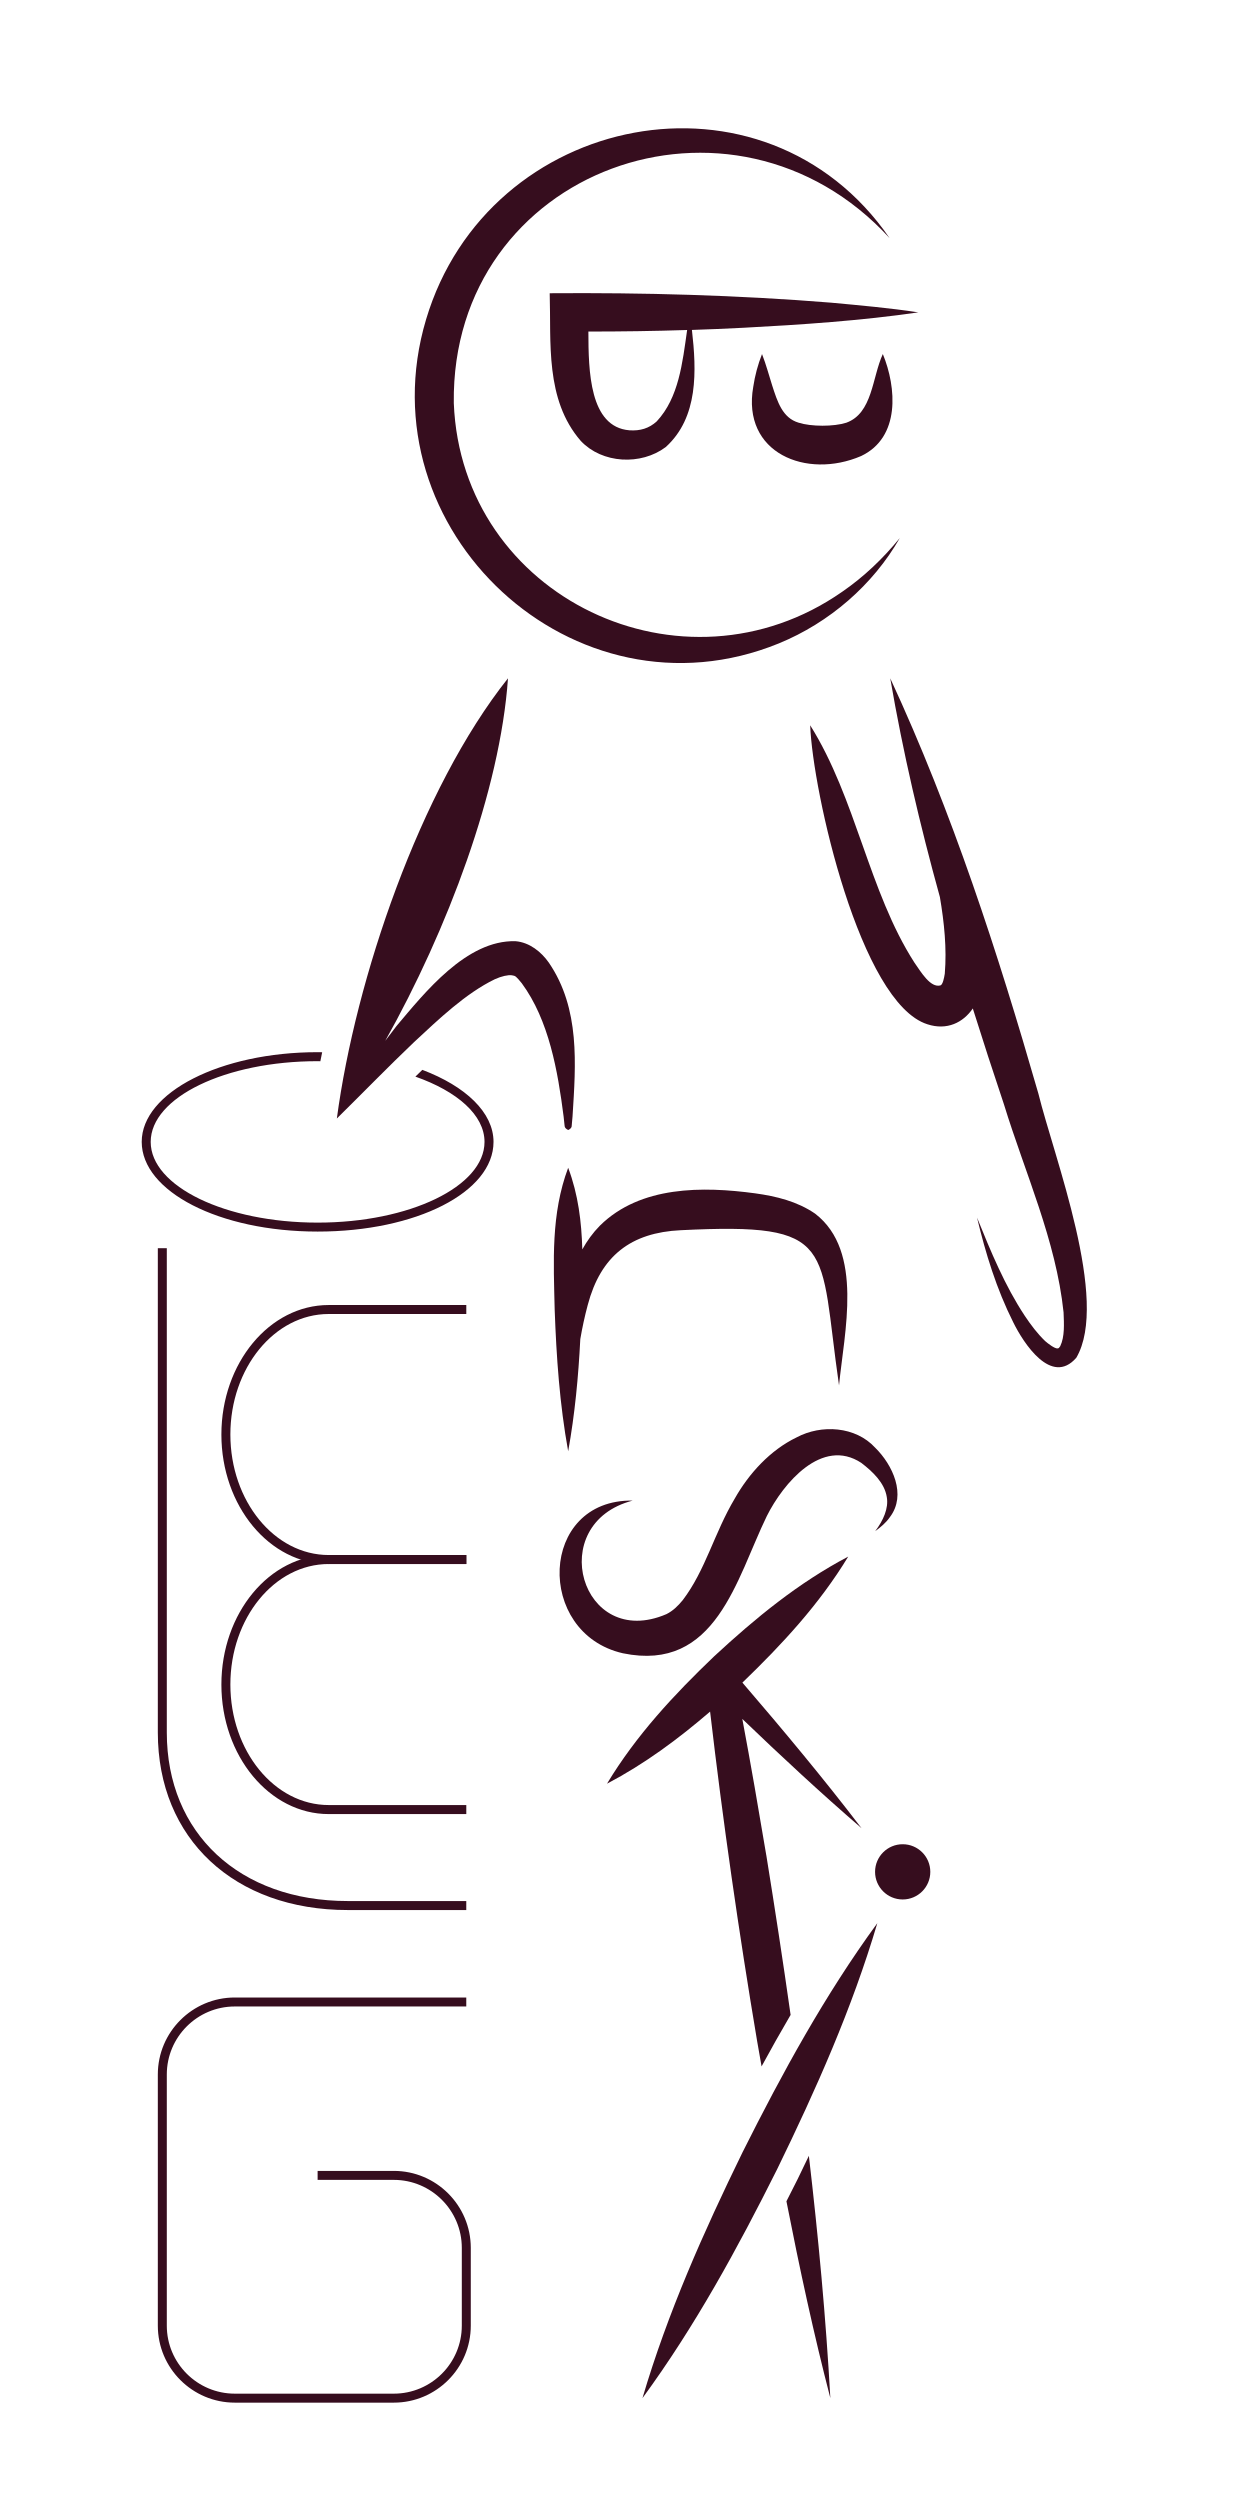
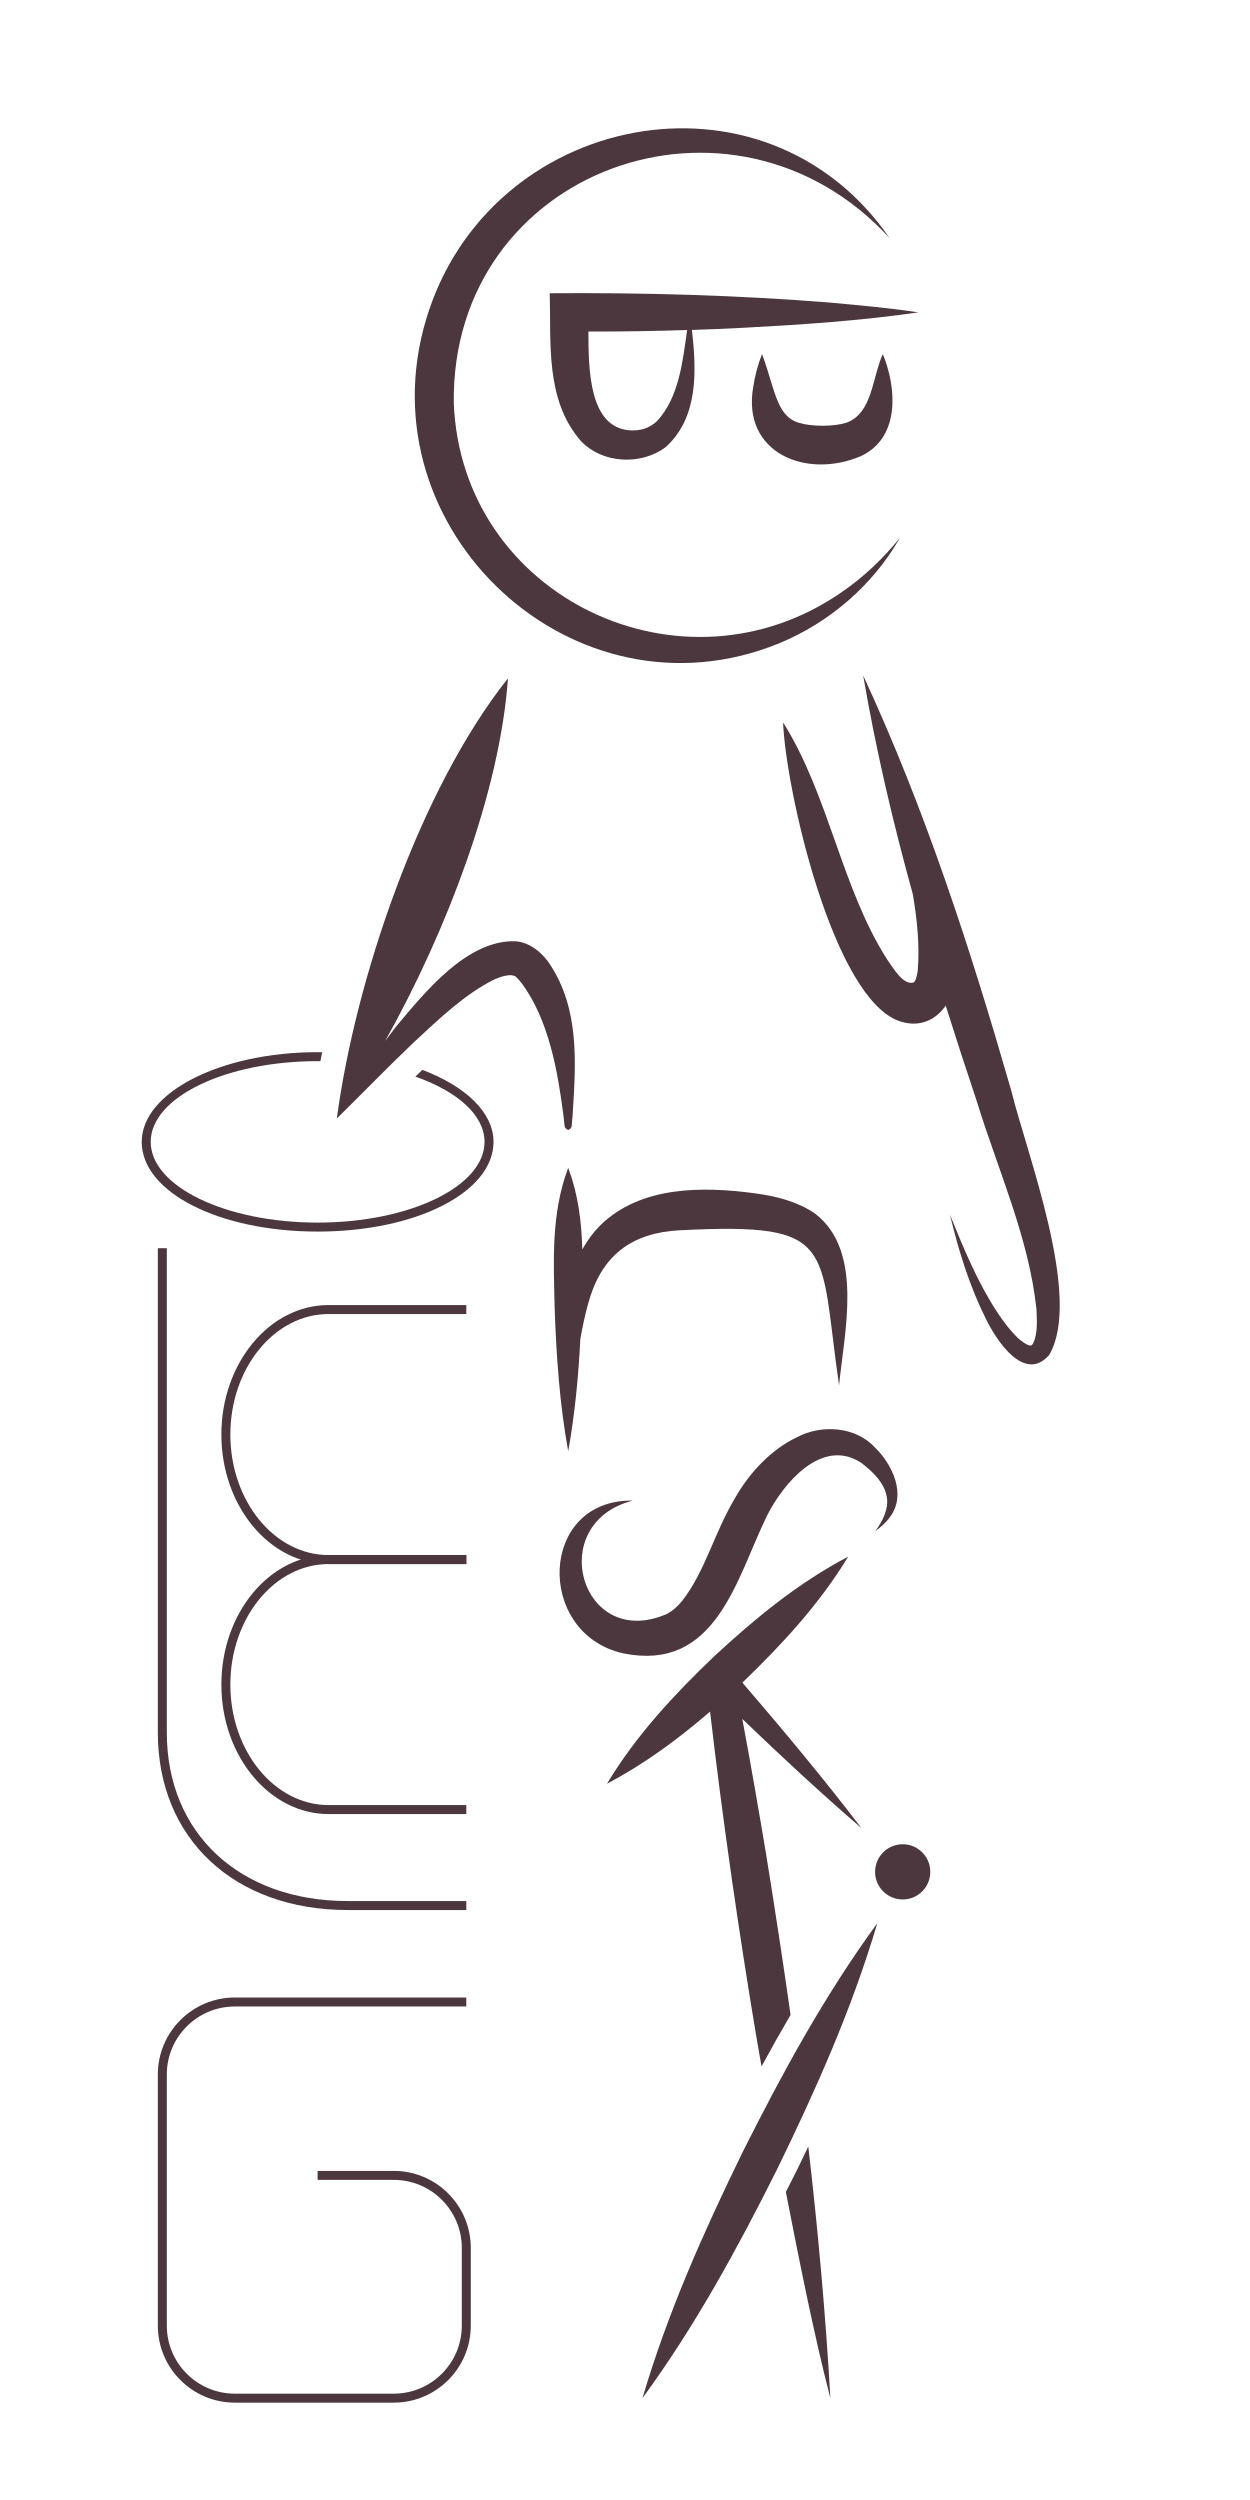
- <svg xmlns="http://www.w3.org/2000/svg" viewBox="0 0 540 1080">
+ <svg xmlns="http://www.w3.org/2000/svg" viewBox="0 0 540 1080" width="540" height="1080" preserveAspectRatio="xMidYMid meet" style="width: 100%; height: 100%; transform: translate3d(0px, 0px, 0px); content-visibility: visible;">
  <defs>
-     <style>
-       .cls-1 {
-         fill: #360d1e;
-       }
-     </style>
+     <clipPath id="__lottie_element_217">
+       <rect width="540" height="1080" x="0" y="0" />
+     </clipPath>
  </defs>
-   <g id="u">
-     <path class="cls-1" d="M381.39,152.96c5.93,14.47,7.64,35.96-9.39,44.05-23.56,10.14-51.67-1.25-46.59-29.94.74-4.89,1.97-9.5,3.78-14.11,1.81,4.61,3,9.23,4.38,13.53,2.28,7.06,4.46,14.05,11.42,16.11,5.4,1.74,15.2,1.75,20.6.02,11.39-4.08,11.15-19.58,15.79-29.67h0Z" />
-   </g>
-   <g id="b">
-     <path class="cls-1" d="M396.71,134.94c-12.56-1.92-25.12-3.01-37.73-4.19-40.15-3.25-81.28-4.38-121.51-4.07.67,21.09-2.11,45.87,13.42,63.79,9.24,9.86,26.06,10.68,36.71,2.66,14.17-12.84,13.31-33.03,11.31-50.6,7.44-.24,14.91-.55,22.35-.94,24.54-1.29,51.23-3.09,75.45-6.65ZM283.73,182.02c-3.33,3.05-7.2,4.19-11.82,3.87-17.3-1.41-17.69-25.67-17.73-42.66,14.21,0,28.45-.2,42.66-.67-2,14.17-3.6,29.23-13.11,39.45Z" />
-   </g>
-   <g id="c">
-     <path class="cls-1" d="M384.32,102.88c-67.68-73.93-189.58-29.88-188.28,71.25,3.31,84.1,99.11,129.42,167.75,81.54,9.31-6.39,17.64-14.32,24.94-23.27-11.63,20.34-30.41,36.57-52.24,45.54-88.44,36.08-179.61-48.86-152.43-139.93,26.77-89.81,146.21-113.62,200.25-35.14h0Z" />
-   </g>
-   <g id="n">
-     <path class="cls-1" d="M352.18,524.33c-7.79-5.36-16.87-7.55-25.95-8.81-22.58-3.05-49.58-3.33-67.08,13.97-3.09,3.13-5.56,6.61-7.59,10.25-.35-11.86-1.72-23.6-6.11-35.26-7.51,20.08-6.3,40.47-5.83,61.25.74,20.51,2.15,40.93,5.83,61.21,2.9-16.08,4.42-32.21,5.24-48.45.86-5.01,1.92-9.94,3.21-14.72,5.6-21.25,18.67-31.31,40.19-32.32,68.06-3.37,59.56,6.3,68.37,67.04,2.19-22.78,10.8-57.92-10.29-74.16Z" />
-   </g>
-   <g id="k">
-     <path class="cls-1" d="M344.57,941.4c-1.56,3.12-3.19,6.33-4.83,9.55,5.66,28.91,11.9,57.81,18.97,85.03-1.92-34.69-5.19-69.7-9.28-104.66-1.63,3.41-3.26,6.8-4.86,10.08ZM331.05,801.56c-3.29-19.69-6.69-39.37-10.37-58.98,16.79,16.12,33.85,31.97,51.5,47.2-16.48-21.56-33.81-42.34-51.46-62.89,17.14-16.51,33.19-33.81,45.71-54.44-21.64,11.39-40.11,26.61-57.8,42.97-17.49,16.71-33.77,34.2-46.41,55.14,16.32-8.57,30.8-19.33,44.54-31.15,5.56,47.63,12.37,95.06,20.31,142.29.63,3.63,1.28,7.32,1.93,10.99,3.97-7.32,8.15-14.75,12.54-22.25-3.28-23.11-6.8-46.11-10.48-68.88Z" />
-   </g>
-   <g id="i">
-     <path class="cls-1" d="M379,830.81c-10.93,36.94-26.48,71.83-43.27,106.28-17.15,34.28-35.43,67.81-58.19,98.91,10.9-36.96,26.45-71.84,43.27-106.28,17.18-34.26,35.47-67.79,58.19-98.91h0Z" />
-     <circle class="cls-1" cx="389.96" cy="808.64" r="11.93" />
-   </g>
-   <g id="y">
-     <path class="cls-1" d="M464.93,586.59c-10.72,12.25-22.74-6.3-27.16-15.26-7.32-14.56-11.98-29.86-15.69-45.32,5.95,14.68,12.05,29.47,20.62,42.42,2.66,3.99,5.48,7.71,8.81,10.92,1.21,1.06,4.19,3.37,5.4,3.17.59-.12.47-.12,1.1-.94,2-4.15,1.64-9.71,1.45-14.64-3.25-31.07-16.63-60.15-25.75-89.85-4.62-13.78-9.12-27.59-13.46-41.44-4.15,6.1-11.15,9.59-19.57,6.85-29.04-9.12-49.62-100.5-50.68-129.18,19.88,31.7,25.27,71.77,45.03,102.53,3.01,4.34,6.94,10.93,11.2,9.86,1.04-.26,1.64-3.25,1.92-5.09.9-10.96-.24-21.99-2.11-33.07-8.61-31.11-15.97-62.54-21.45-94.51,26.81,57.88,46.41,118.3,63.99,179.39,6.73,27.39,30.88,89.54,16.36,114.16Z" />
-   </g>
-   <g id="h">
-     <path class="cls-1" d="M247.34,482.26l-.27,2.97c-.2.98.39,1.96-1.6,2.94-2-.98-1.45-1.96-1.68-2.94l-.31-2.9c-2.5-19.61-6.34-41.64-18.08-57.57-2.58-3.13-2.66-3.17-4.3-3.44-1.57-.23-4.46.39-7.36,1.72-12.64,6.14-24.26,17.3-34.87,27.16-11.15,10.61-21.99,21.8-33.23,32.87-.04.04-.04.08-.08.12h-.04c8.06-60.31,35.96-142.41,73.93-190.16-3.4,48.53-26.22,108.83-53.03,156.62,1.6-2.15,3.21-4.27,4.85-6.38,12.17-14.4,30.25-37.3,51.46-36.67,5.99.51,11.07,4.54,14.4,9.31,13.54,19.88,11.62,43.87,10.21,66.33Z" />
-   </g>
-   <g id="s">
-     <path class="cls-1" d="M273.35,648.25c-38.27,9.86-22.35,64.94,14.56,49.05,2.82-1.42,4.91-3.46,7.03-6.03,9.91-13.04,13.53-28.87,22.51-43.95,6.1-10.77,15.28-20.87,26.69-26.37,10.7-5.71,25.48-4.8,33.95,4.47,7.46,7.33,13.68,20.33,6.34,29.98-1.74,2.51-4.05,4.38-6.35,6.07,3.46-4.55,5.89-9.92,5.01-14.76-.95-6.09-6.06-10.96-11-14.74-16.97-11.2-33.74,8.8-40.83,22.98-13.14,27.01-21.91,67.62-62.19,59.26-37.92-8.67-36.29-66.58,4.28-65.96h0Z" />
-   </g>
-   <g id="oleg">
-     <path class="cls-1" d="M182.45,462.18c-1,.97-2,1.94-3,2.92,18.05,6.34,29.86,16.6,29.86,28.2,0,19.23-32.35,34.87-72.1,34.87s-72.11-15.64-72.11-34.87,32.35-34.87,72.11-34.87c.4,0,.79.03,1.18.03.25-1.29.52-2.59.79-3.89-.66,0-1.31-.03-1.97-.03-41.9,0-75.99,17.39-75.99,38.75s33.38,38.75,75.99,38.75,75.99-17.02,75.99-38.75c0-12.73-12.1-24.05-30.75-31.11Z" />
-     <path class="cls-1" d="M201.44,825.14h-51.18c-49.09,0-82.08-30.83-82.08-76.71v-209.22h3.88v209.22c0,43.56,31.42,72.82,78.19,72.82h51.18v3.88Z" />
-     <path class="cls-1" d="M170.13,1037.94h-68.7c-18.33,0-33.25-14.92-33.25-33.25v-108.52c0-18.33,14.92-33.25,33.25-33.25h100v3.88h-100c-16.19,0-29.37,13.17-29.37,29.37v108.52c0,16.19,13.17,29.37,29.37,29.37h68.7c16.19,0,29.37-13.17,29.37-29.37v-33.61c0-16.19-13.17-29.37-29.37-29.37h-32.92v-3.88h32.92c18.33,0,33.25,14.92,33.25,33.25v33.61c0,18.33-14.92,33.25-33.25,33.25Z" />
-     <path class="cls-1" d="M201.44,783.68h-59.46c-25.55,0-46.34-25.1-46.34-55.95s20.79-55.95,46.34-55.95h59.46v3.88h-59.46c-23.41,0-42.46,23.35-42.46,52.06s19.05,52.06,42.46,52.06h59.46v3.88Z" />
-     <path class="cls-1" d="M201.44,675.67h-59.46c-25.55,0-46.34-25.1-46.34-55.95s20.79-55.95,46.34-55.95h59.46v3.88h-59.46c-23.41,0-42.46,23.35-42.46,52.06s19.05,52.06,42.46,52.06h59.46v3.88Z" />
+   <g clip-path="url(#__lottie_element_217)">
+     <g transform="matrix(1,0,0,1,0,0)" opacity="1" style="display: block;">
+       <g opacity="1" transform="matrix(1,0,0,1,354.677,180.053)">
+         <path fill="rgb(77,55,62)" fill-opacity="1" d=" M26.711,-27.095 C32.645,-12.623 34.347,8.869 17.32,16.956 C-6.24,27.095 -34.347,15.708 -29.266,-12.984 C-28.521,-17.876 -27.292,-22.486 -25.49,-27.095 C-23.682,-22.487 -22.49,-17.866 -21.109,-13.56 C-18.832,-6.5 -16.646,0.494 -9.688,2.555 C-4.289,4.298 5.513,4.308 10.916,2.572 C22.31,-1.51 22.071,-17.013 26.711,-27.095z" />
+       </g>
+     </g>
+     <g transform="matrix(1,0,0,1,0,0)" opacity="1" style="display: block;">
+       <g opacity="1" transform="matrix(1,0,0,1,316.039,163.764)">
+         <path fill="rgb(77,55,62)" fill-opacity="1" d=" M80.676,-28.823 C68.114,-30.741 55.551,-31.837 42.95,-33.01 C2.798,-36.258 -38.333,-37.393 -78.563,-37.081 C-77.898,-15.987 -80.676,8.786 -65.14,26.709 C-55.904,36.571 -39.076,37.393 -28.432,29.371 C-14.265,16.534 -15.126,-3.659 -17.122,-21.231 C-9.686,-21.466 -2.211,-21.779 5.224,-22.17 C29.762,-23.461 56.451,-25.262 80.676,-28.823z M-32.306,18.256 C-35.632,21.309 -39.507,22.444 -44.125,22.13 C-61.422,20.722 -61.813,-3.542 -61.853,-20.526 C-47.647,-20.526 -33.402,-20.722 -19.196,-21.192 C-21.192,-7.025 -22.796,8.042 -32.306,18.256z" />
+       </g>
+     </g>
+     <g transform="matrix(1,0,0,1,0,0)" opacity="1" style="display: block;">
+       <g opacity="1" transform="matrix(1,0,0,1,272.806,169.21)">
+         <path fill="rgb(77,55,62)" fill-opacity="1" d=" M111.513,-66.328 C43.837,-140.259 -78.071,-96.207 -76.765,4.924 C-73.457,89.028 22.343,134.344 90.988,86.468 C100.3,80.079 108.632,72.146 115.927,63.198 C104.3,83.537 85.521,99.771 63.688,108.737 C-24.756,144.813 -115.927,59.877 -88.738,-31.191 C-61.969,-120.998 57.472,-144.813 111.513,-66.328z" />
+       </g>
+     </g>
+     <g transform="matrix(1,0,0,1,0,0)" opacity="1" style="display: block;">
+       <g opacity="1" transform="matrix(1,0,0,1,305.608,565.715)">
+         <path fill="rgb(77,55,62)" fill-opacity="1" d=" M46.571,-41.385 C38.783,-46.746 29.704,-48.938 20.625,-50.19 C-1.956,-53.243 -28.959,-53.516 -46.452,-36.219 C-49.544,-33.088 -52.01,-29.605 -54.044,-25.966 C-54.397,-37.824 -55.766,-49.564 -60.15,-61.226 C-67.664,-41.15 -66.45,-20.761 -65.981,0.02 C-65.237,20.527 -63.828,40.955 -60.15,61.226 C-57.253,45.143 -55.727,29.018 -54.906,12.778 C-54.044,7.769 -52.988,2.838 -51.697,-1.937 C-46.1,-23.187 -33.029,-33.244 -11.505,-34.262 C56.55,-37.628 48.058,-27.961 56.863,32.775 C59.055,9.999 67.664,-25.144 46.571,-41.385z" />
+       </g>
+     </g>
+     <g transform="matrix(1,0,0,1,0,0)" opacity="1" style="display: block;">
+       <g opacity="1" transform="matrix(1,0,0,1,317.193,854.216)">
+         <path fill="rgb(77,55,62)" fill-opacity="1" d=" M27.125,83.181 C25.563,86.303 23.936,89.512 22.298,92.732 C27.958,121.637 34.447,154.542 41.522,181.761 C39.606,147.071 36.077,108.065 31.987,73.105 C30.353,76.518 28.724,79.901 27.125,83.181z M13.854,-52.655 C10.567,-72.34 7.162,-92.025 3.483,-111.631 C20.272,-95.508 37.334,-79.658 54.984,-64.435 C38.508,-85.998 21.172,-106.778 3.522,-127.324 C20.663,-143.839 36.709,-161.136 49.232,-181.761 C27.59,-170.373 9.119,-155.149 -8.57,-138.79 C-26.063,-122.08 -42.344,-104.587 -54.984,-83.65 C-38.665,-92.221 -24.185,-102.983 -10.448,-114.801 C-4.892,-67.175 1.918,-19.743 9.862,27.493 C10.492,31.119 11.145,34.812 11.789,38.48 C15.754,31.159 19.937,23.726 24.332,16.229 C21.049,-6.879 17.535,-29.885 13.854,-52.655z" />
+       </g>
+     </g>
+     <g transform="matrix(1,0,0,1,0,0)" opacity="1" style="display: block;">
+       <g opacity="1" transform="matrix(1,0,0,1,328.275,933.403)">
+         <path fill="rgb(77,55,62)" fill-opacity="1" d=" M50.729,-102.594 C39.798,-65.652 24.251,-30.765 7.455,3.687 C-9.698,37.965 -27.977,71.499 -50.73,102.594 C-39.835,65.638 -24.282,30.753 -7.457,-3.687 C9.725,-37.949 28.008,-71.481 50.729,-102.594z" />
+       </g>
+       <g opacity="1" transform="matrix(1,0,0,1,389.964,808.643)">
+         <path fill="rgb(77,55,62)" fill-opacity="1" d=" M8.195,8.665 C3.409,13.191 -4.139,12.98 -8.665,8.195 C-13.191,3.409 -12.981,-4.14 -8.195,-8.666 C-3.409,-13.192 4.139,-12.981 8.665,-8.195 C13.191,-3.41 12.981,4.139 8.195,8.665z" />
+       </g>
+     </g>
+     <g transform="matrix(1,0,0,1,-11.68701,-1.237)" opacity="1" style="display: block;">
+       <g opacity="1" transform="matrix(1,0,0,1,414.716,445.944)">
+         <path fill="rgb(77,55,62)" fill-opacity="1" d=" M50.21,140.65 C39.487,152.899 27.473,134.349 23.051,125.387 C15.732,110.829 11.075,95.528 7.358,80.07 C13.306,94.745 19.411,109.538 27.982,122.491 C30.643,126.483 33.46,130.201 36.787,133.41 C38,134.467 40.974,136.776 42.187,136.58 C42.775,136.463 42.657,136.463 43.283,135.641 C45.279,131.493 44.927,125.935 44.731,121.004 C41.483,89.931 28.099,60.854 18.981,31.151 C14.363,17.376 9.862,3.561 5.518,-10.292 C1.37,-4.188 -5.635,-0.704 -14.049,-3.444 C-43.087,-12.562 -63.672,-103.942 -64.729,-132.627 C-44.848,-100.928 -39.459,-60.854 -19.696,-30.095 C-16.683,-25.75 -12.758,-19.161 -8.492,-20.233 C-7.451,-20.494 -6.848,-23.481 -6.574,-25.32 C-5.674,-36.278 -6.809,-47.314 -8.688,-58.389 C-17.297,-89.501 -24.655,-120.926 -30.133,-152.899 C-3.326,-95.019 16.28,-34.595 33.852,26.494 C40.583,53.888 64.729,116.035 50.21,140.65z" />
+       </g>
+     </g>
+     <g transform="matrix(1,0,0,1,0,0)" opacity="1" style="display: block;">
+       <g opacity="1" transform="matrix(1,0,0,1,198.086,390.607)">
+         <path fill="rgb(77,55,62)" fill-opacity="1" d=" M49.252,91.653 C49.252,91.653 48.978,94.628 48.978,94.628 C48.782,95.607 49.369,96.585 47.374,97.563 C45.378,96.585 45.926,95.607 45.691,94.628 C45.691,94.628 45.378,91.731 45.378,91.731 C42.873,72.125 39.038,50.093 27.298,34.165 C24.714,31.034 24.636,30.995 22.993,30.722 C21.427,30.487 18.531,31.113 15.635,32.444 C2.995,38.588 -8.628,49.741 -19.234,59.603 C-30.387,70.208 -41.227,81.4 -52.459,92.475 C-52.498,92.514 -52.498,92.553 -52.537,92.592 C-52.537,92.592 -52.577,92.592 -52.577,92.592 C-44.515,32.286 -16.612,-49.819 21.349,-97.563 C17.944,-49.036 -4.871,11.27 -31.679,59.054 C-30.074,56.902 -28.469,54.789 -26.826,52.676 C-14.655,38.275 3.424,15.381 24.635,16.007 C30.623,16.516 35.711,20.547 39.038,25.321 C52.578,45.201 50.661,69.19 49.252,91.653z" />
+       </g>
+     </g>
+     <g transform="matrix(1,0,0,1,0,0)" opacity="1" style="display: block;">
+       <g opacity="1" transform="matrix(1,0,0,1,311.457,668.909)">
+         <path fill="rgb(77,55,62)" fill-opacity="1" d=" M-38.108,-20.656 C-76.376,-10.801 -60.459,44.287 -23.546,28.396 C-20.728,26.981 -18.641,24.936 -16.52,22.369 C-6.606,9.327 -2.988,-6.504 5.987,-21.586 C12.084,-32.354 21.27,-42.456 32.673,-47.958 C43.376,-53.665 58.154,-52.761 66.627,-43.493 C74.088,-36.168 80.305,-23.162 72.972,-13.51 C71.232,-11.003 68.92,-9.133 66.623,-7.44 C70.08,-11.985 72.509,-17.357 71.637,-22.203 C70.684,-28.291 65.575,-33.162 60.634,-36.942 C43.659,-48.14 26.889,-28.14 19.805,-13.961 C6.664,13.045 -2.102,53.664 -42.383,45.302 C-80.305,36.637 -78.674,-21.273 -38.108,-20.656z" />
+       </g>
+     </g>
+     <g transform="matrix(1,0,0,1,0,0)" opacity="1" style="display: block;">
+       <g opacity="1" transform="matrix(1,0,0,1,137.212,493.291)">
+         <path fill="rgb(77,55,62)" fill-opacity="1" d=" M45.241,-31.115 C44.242,-30.148 43.24,-29.177 42.242,-28.199 C60.297,-21.856 72.105,-11.594 72.105,-0.001 C72.105,19.227 39.758,34.869 0,34.869 C-39.758,34.869 -72.105,19.227 -72.105,-0.001 C-72.105,-19.228 -39.758,-34.869 0,-34.869 C0.4,-34.869 0.787,-34.843 1.185,-34.84 C1.438,-36.125 1.707,-37.426 1.975,-38.727 C1.316,-38.736 0.662,-38.752 0,-38.752 C-41.902,-38.752 -75.988,-21.368 -75.988,-0.001 C-75.988,21.73 -42.609,38.752 0,38.752 C42.609,38.752 75.988,21.73 75.988,-0.001 C75.988,-12.731 63.884,-24.047 45.241,-31.115z" />
+       </g>
+       <g opacity="1" transform="matrix(1,0,0,1,134.809,682.174)">
+         <path fill="rgb(77,55,62)" fill-opacity="1" d=" M66.627,142.964 C66.627,142.964 15.45,142.964 15.45,142.964 C-33.64,142.964 -66.626,112.138 -66.626,66.258 C-66.626,66.258 -66.626,-142.964 -66.626,-142.964 C-66.626,-142.964 -62.743,-142.964 -62.743,-142.964 C-62.743,-142.964 -62.743,66.258 -62.743,66.258 C-62.743,109.814 -31.321,139.081 15.45,139.081 C15.45,139.081 66.627,139.081 66.627,139.081 C66.627,139.081 66.627,142.964 66.627,142.964z" />
+       </g>
+       <g opacity="1" transform="matrix(1,0,0,1,135.78,950.432)">
+         <path fill="rgb(77,55,62)" fill-opacity="1" d=" M34.348,87.508 C34.348,87.508 -34.348,87.508 -34.348,87.508 C-52.681,87.508 -67.597,72.593 -67.597,54.26 C-67.597,54.26 -67.597,-54.259 -67.597,-54.259 C-67.597,-72.592 -52.681,-87.508 -34.348,-87.508 C-34.348,-87.508 65.656,-87.508 65.656,-87.508 C65.656,-87.508 65.656,-83.625 65.656,-83.625 C65.656,-83.625 -34.348,-83.625 -34.348,-83.625 C-50.541,-83.625 -63.714,-70.451 -63.714,-54.259 C-63.714,-54.259 -63.714,54.26 -63.714,54.26 C-63.714,70.453 -50.541,83.626 -34.348,83.626 C-34.348,83.626 34.348,83.626 34.348,83.626 C50.541,83.626 63.714,70.453 63.714,54.26 C63.714,54.26 63.714,20.648 63.714,20.648 C63.714,4.455 50.541,-8.719 34.348,-8.719 C34.348,-8.719 1.431,-8.719 1.431,-8.719 C1.431,-8.719 1.431,-12.602 1.431,-12.602 C1.431,-12.602 34.348,-12.602 34.348,-12.602 C52.681,-12.602 67.597,2.315 67.597,20.648 C67.597,20.648 67.597,54.26 67.597,54.26 C67.597,72.593 52.681,87.508 34.348,87.508z" />
+       </g>
+       <g opacity="1" transform="matrix(1,0,0,1,148.533,727.737)">
+         <path fill="rgb(77,55,62)" fill-opacity="1" d=" M52.902,55.946 C52.902,55.946 -6.561,55.946 -6.561,55.946 C-32.113,55.946 -52.903,30.849 -52.903,-0.001 C-52.903,-30.85 -32.113,-55.946 -6.561,-55.946 C-6.561,-55.946 52.902,-55.946 52.902,-55.946 C52.902,-55.946 52.902,-52.064 52.902,-52.064 C52.902,-52.064 -6.561,-52.064 -6.561,-52.064 C-29.973,-52.064 -49.02,-28.71 -49.02,-0.001 C-49.02,28.708 -29.973,52.063 -6.561,52.063 C-6.561,52.063 52.902,52.063 52.902,52.063 C52.902,52.063 52.902,55.946 52.902,55.946z" />
+       </g>
+       <g opacity="1" transform="matrix(1,0,0,1,148.533,619.726)">
+         <path fill="rgb(77,55,62)" fill-opacity="1" d=" M52.902,55.946 C52.902,55.946 -6.561,55.946 -6.561,55.946 C-32.113,55.946 -52.903,30.85 -52.903,0 C-52.903,-30.849 -32.113,-55.946 -6.561,-55.946 C-6.561,-55.946 52.902,-55.946 52.902,-55.946 C52.902,-55.946 52.902,-52.063 52.902,-52.063 C52.902,-52.063 -6.561,-52.063 -6.561,-52.063 C-29.973,-52.063 -49.02,-28.709 -49.02,0 C-49.02,28.709 -29.973,52.063 -6.561,52.063 C-6.561,52.063 52.902,52.063 52.902,52.063 C52.902,52.063 52.902,55.946 52.902,55.946z" />
+       </g>
+     </g>
  </g>
</svg>
